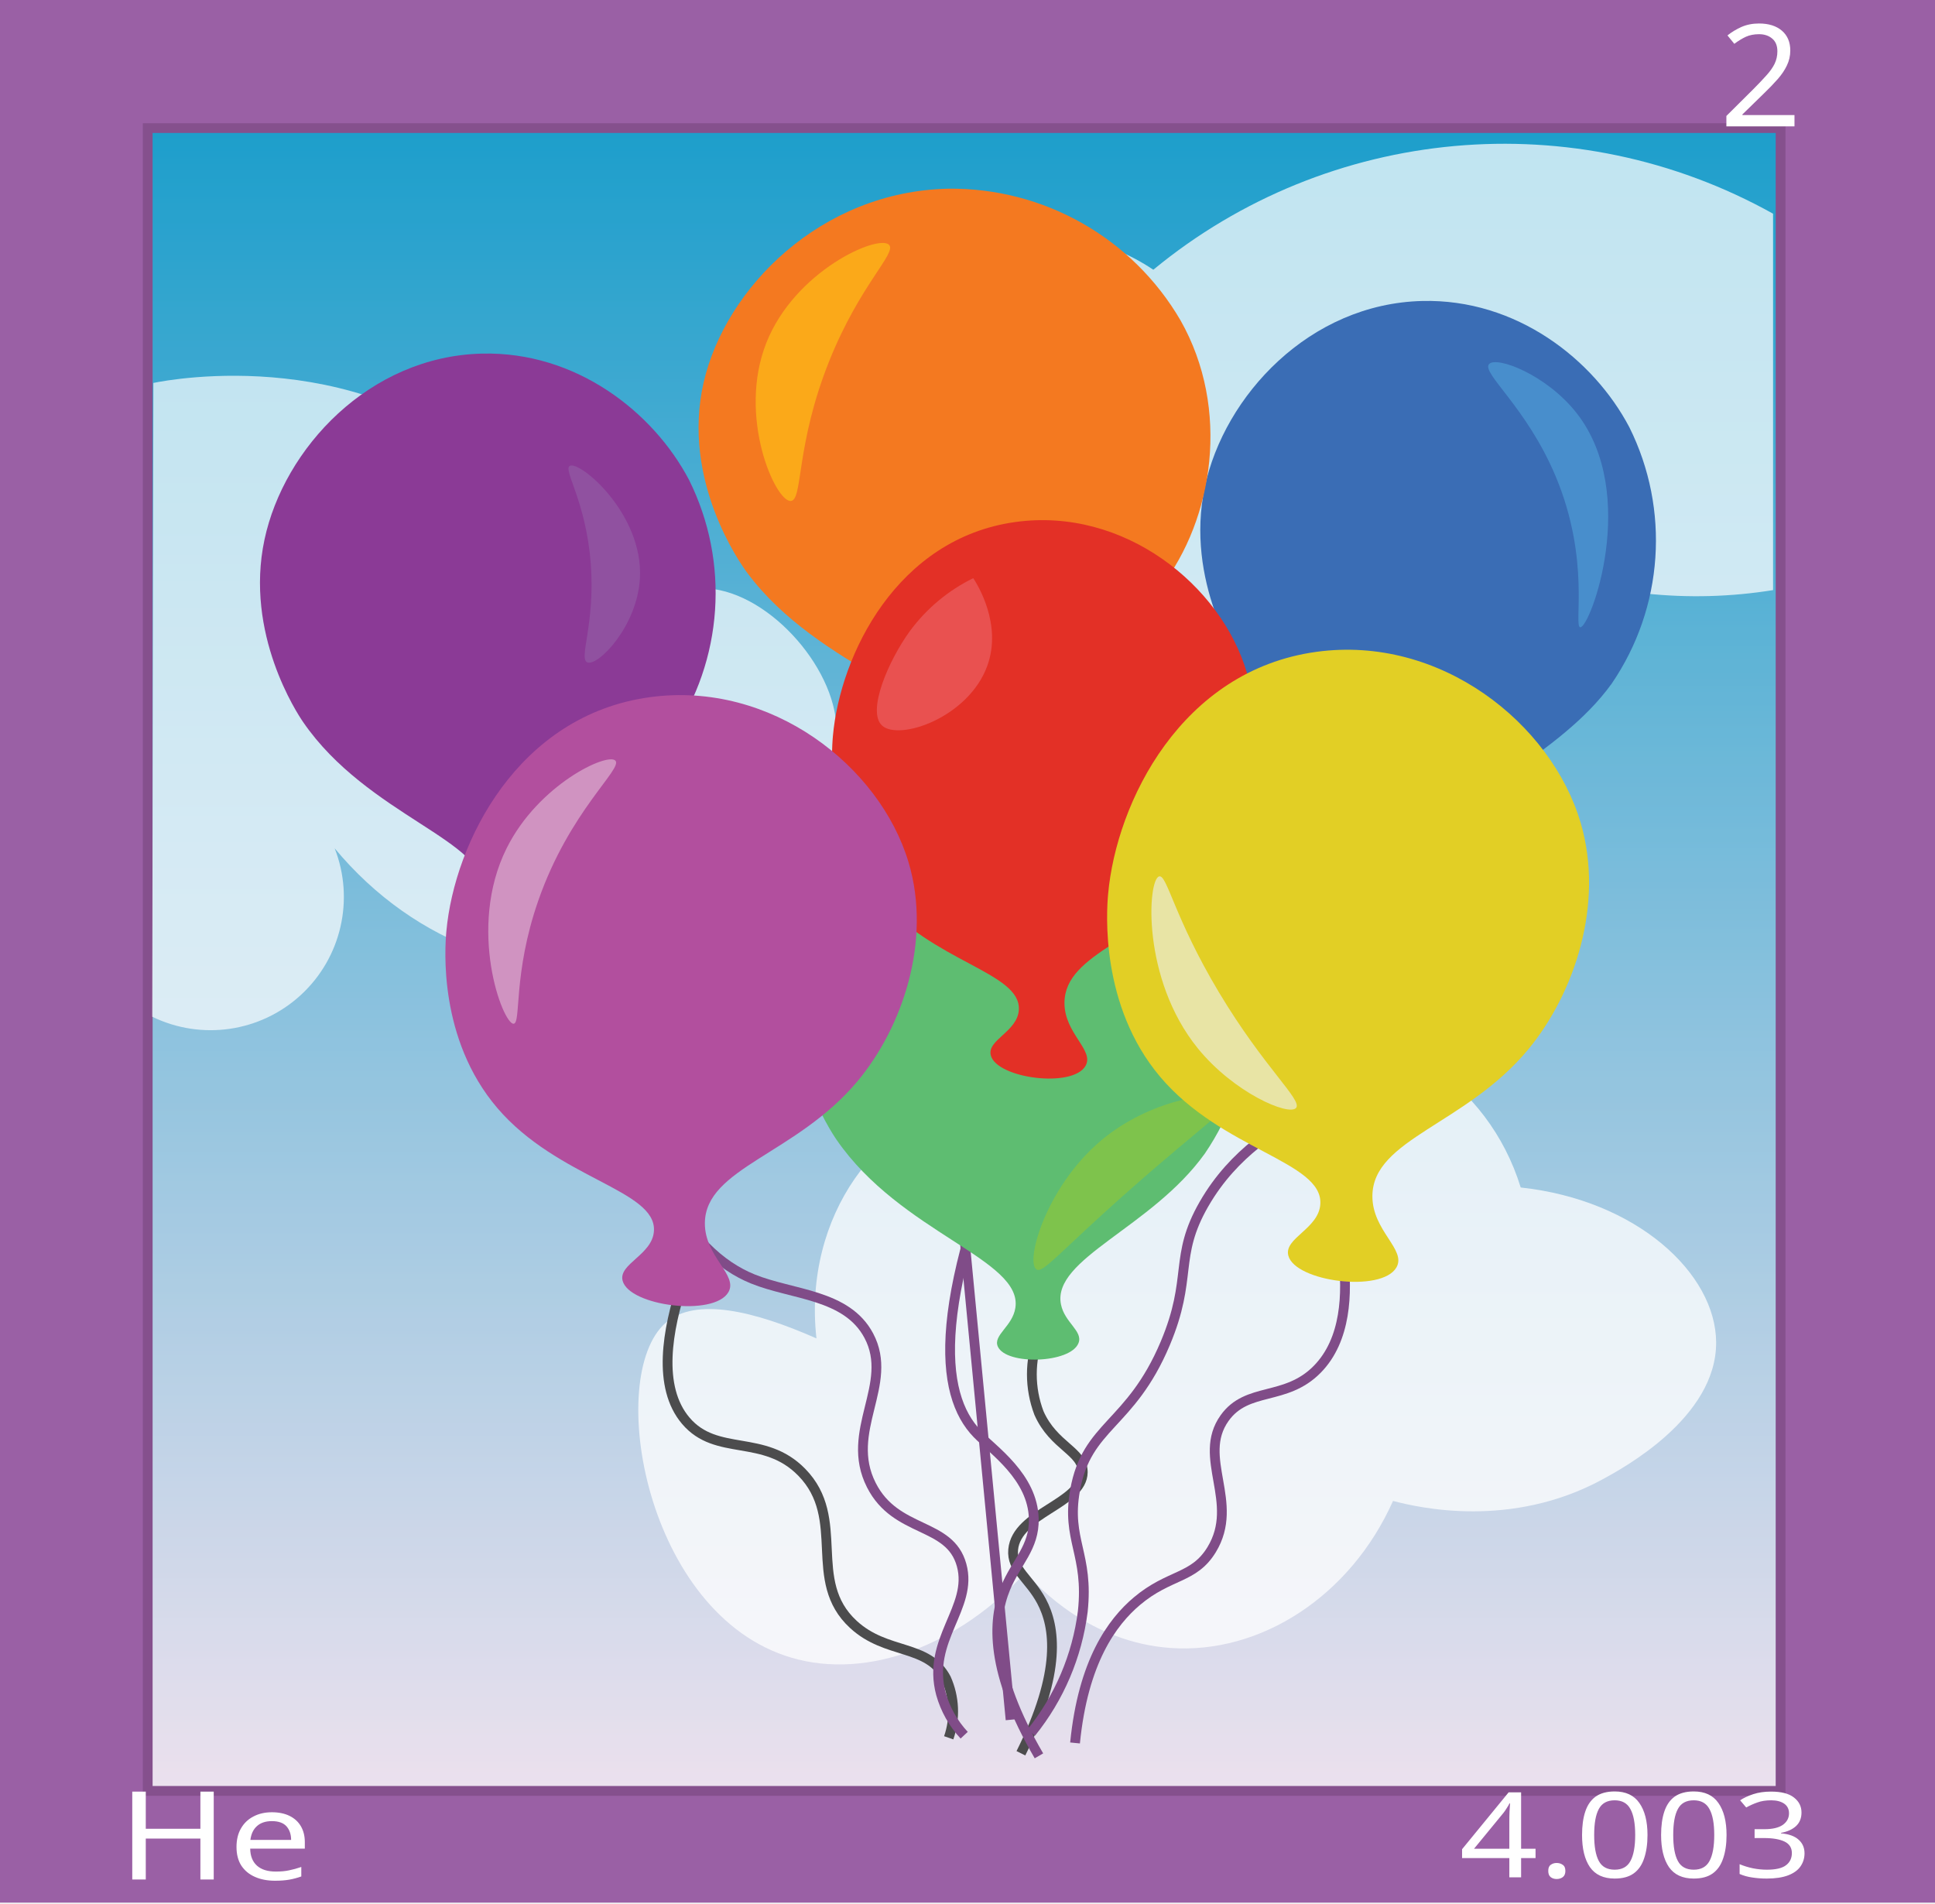
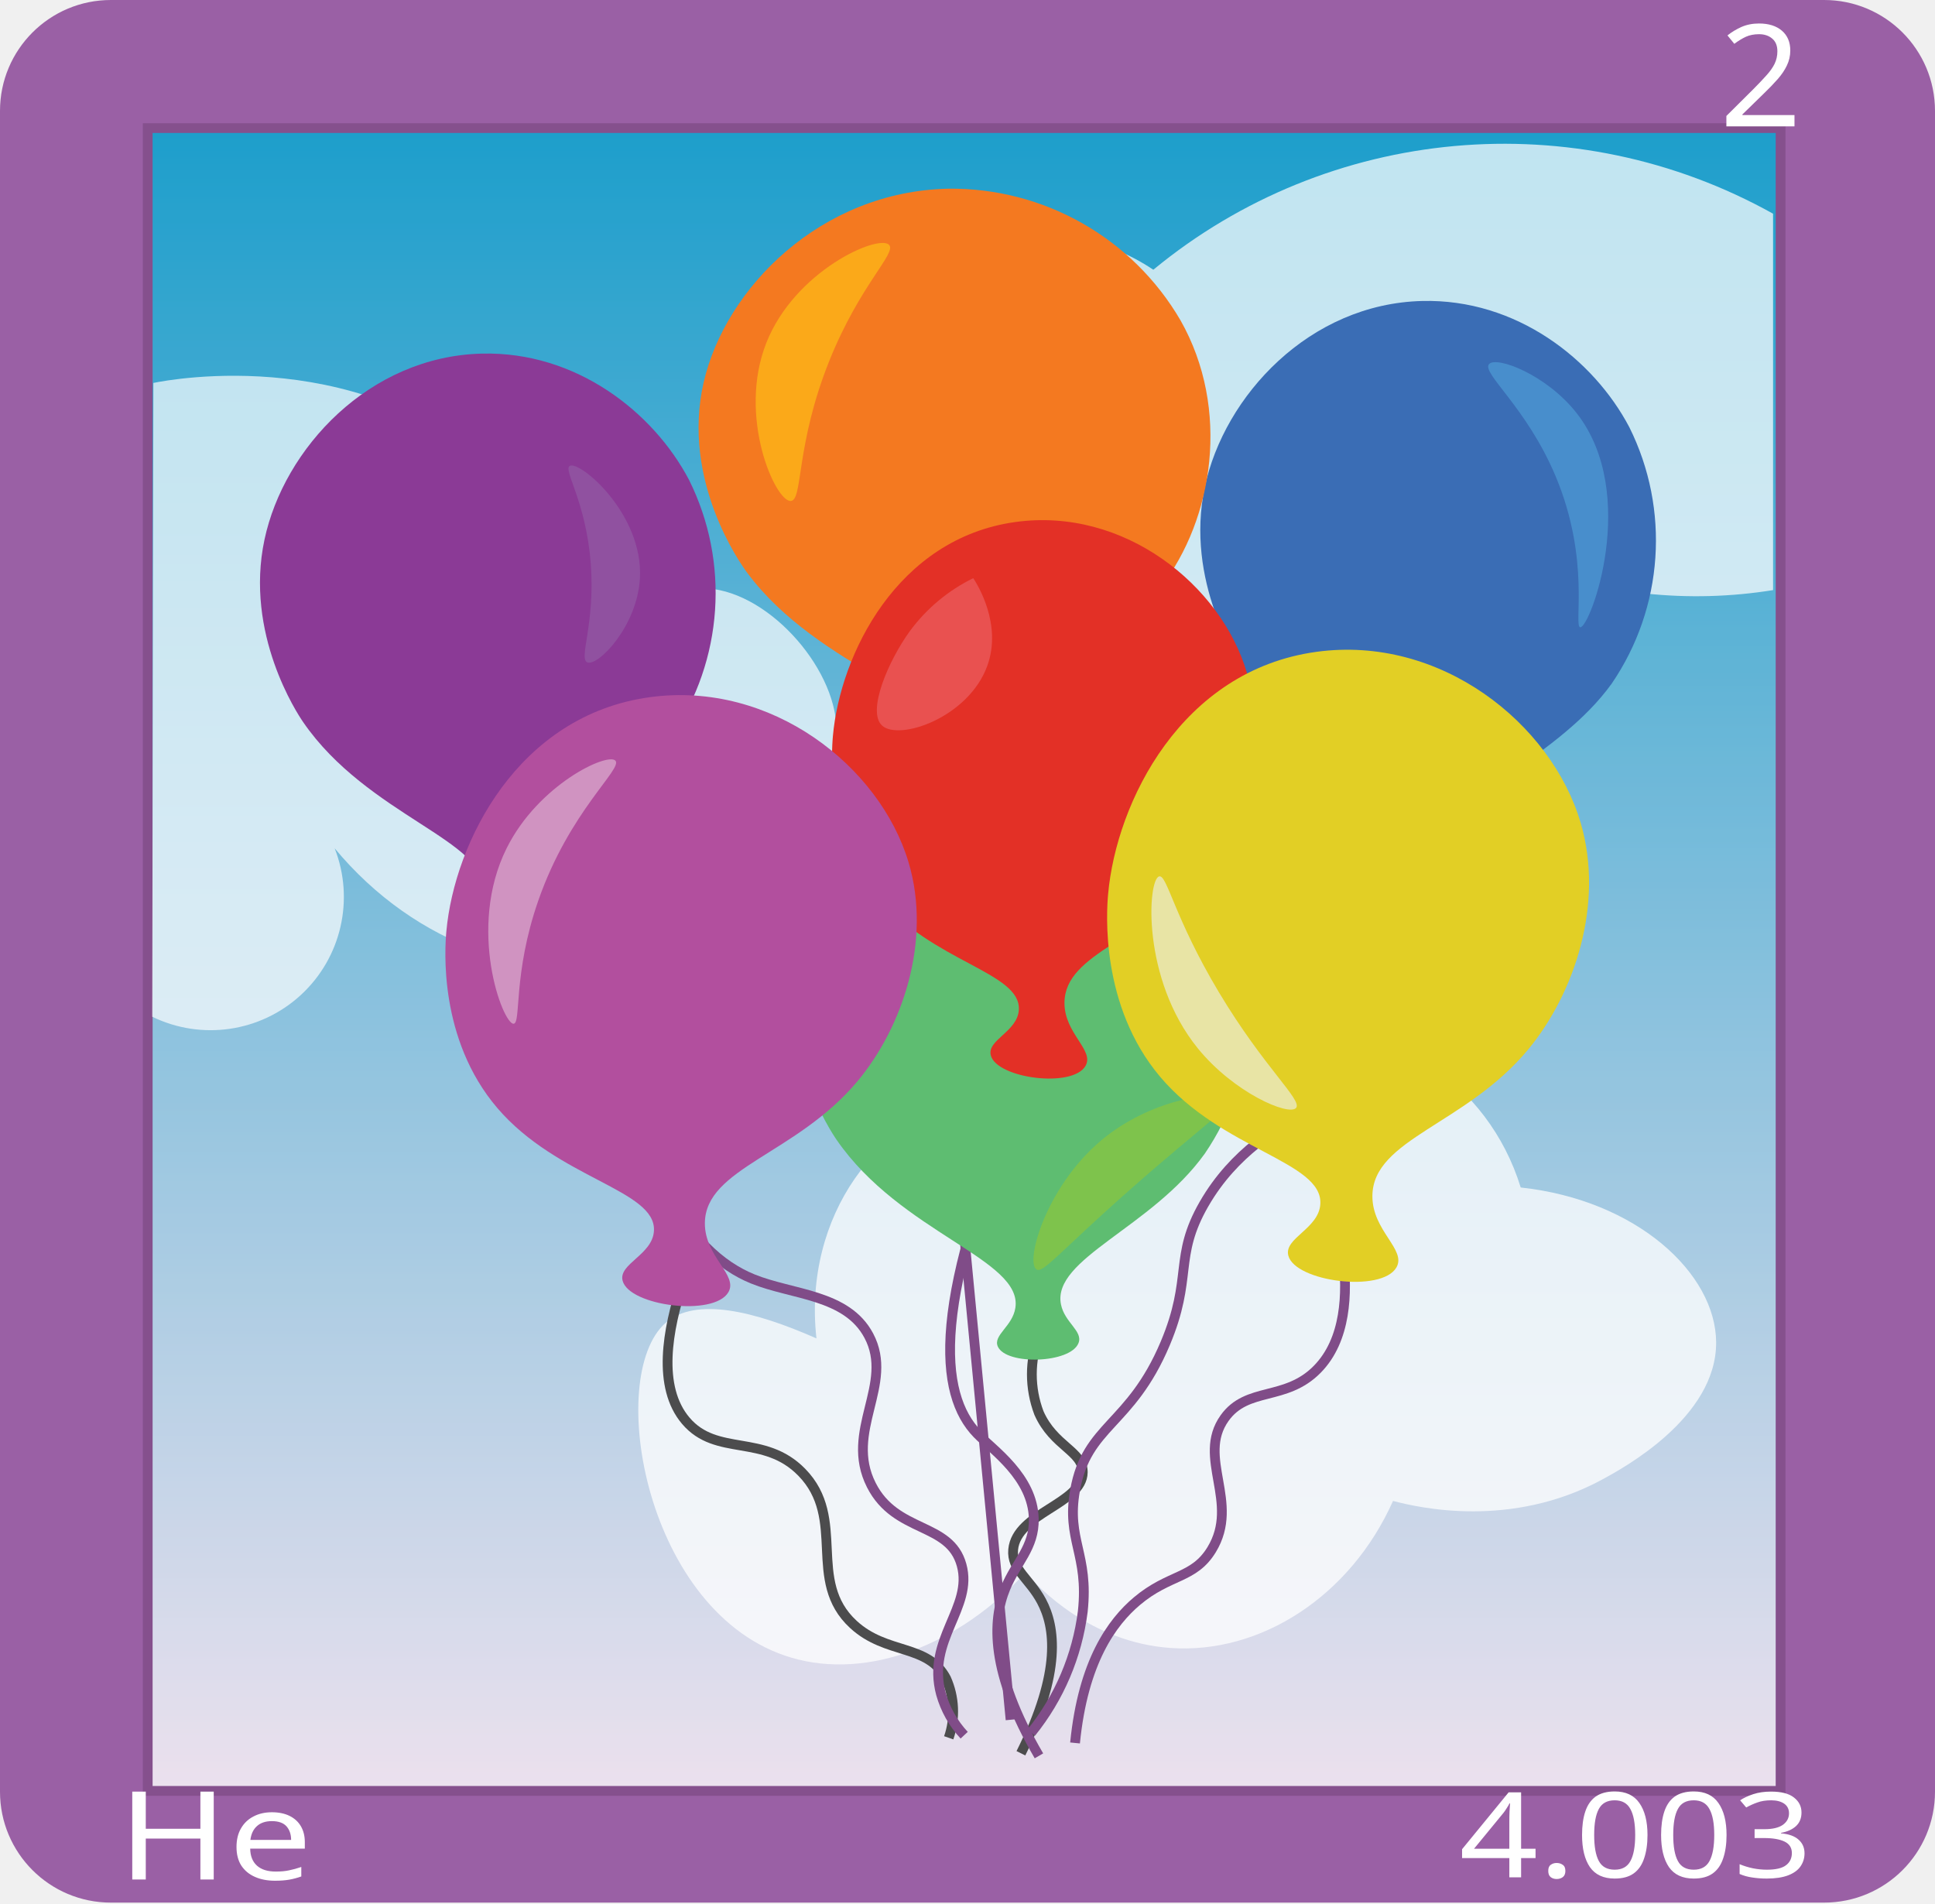
<svg xmlns="http://www.w3.org/2000/svg" id="Layer_1" data-name="Layer 1" viewBox="0 0 197.803 194.602">
  <defs>
    <style>.cls-1{fill:#9a60a5;stroke:#9a60a5;}.cls-1,.cls-10,.cls-2,.cls-9{stroke-miterlimit:10;}.cls-10,.cls-2{stroke:#804c88;}.cls-2{opacity:0.81;fill:url(#linear-gradient);}.cls-3{font-size:12.588px;}.cls-3,.cls-4,.cls-5,.cls-6,.cls-7,.cls-8{fill:#fff;}.cls-3,.cls-4,.cls-5{font-family:Ubuntu;}.cls-4{font-size:14.517px;}.cls-5{font-size:12.106px;}.cls-6{opacity:0.69;}.cls-7{opacity:0.75;}.cls-8{opacity:0.72;}.cls-10,.cls-9{fill:none;}.cls-9{stroke:#4c4c4d;}.cls-11{fill:#8b3a96;}.cls-12{fill:#5ebd71;}.cls-13{fill:#7ec34c;}.cls-14{fill:#3a6db5;}.cls-15{fill:#f47920;}.cls-16{fill:#e33026;}.cls-17{fill:#e2cf25;}.cls-18{fill:#b24f9e;}.cls-19{fill:#9051a0;}.cls-20{fill:#fba919;}.cls-21{fill:#d093c1;}.cls-22{fill:#488ecc;}.cls-23{fill:#e8e4a5;}.cls-24{fill:#e95150;}</style>
    <linearGradient id="linear-gradient" x1="135.86" y1="193.043" x2="305.841" y2="193.043" gradientUnits="userSpaceOnUse">
      <stop offset="0" stop-color="#fff" />
      <stop offset="1" stop-color="#00add4" />
    </linearGradient>
  </defs>
-   <rect class="cls-1" x="0.5" y="0.5" width="196.803" height="193.496" />
+   <rect class="cls-1" x="0.5" y="0.5" width="196.803" height="193.496" rx="10.835" ry="10.835" />
  <rect class="cls-2" x="135.86" y="109.584" width="169.981" height="166.918" transform="translate(-94.48436 318.9348) rotate(-90)" />
  <text class="cls-3" transform="translate(12.04454 192.1345) scale(1.21127 1)">He</text>
  <text class="cls-4" transform="translate(175.7617 12.91744) scale(1.01731 1)">2</text>
  <text class="cls-5" transform="translate(149.1672 191.9124) scale(1.16673 1)">4.003</text>
  <path class="cls-6" d="M137.97,134.105c1.834-.376,21.876-4.135,36.107,9.914A38.479,38.479,0,0,1,184.838,165.897c0.125-.768,1.485-8.523,6.815-10.401,6.187-2.18,14.03,4.858,15.781,11.477,2.644,9.992-7.713,22.369-19.368,25.824-10.876,3.224-23.328-1.187-31.563-11.119a13.622,13.622,0,0,1-18.651,17.216Q137.911,166.5,137.97,134.105Z" transform="translate(-122.2917 -94.95833)" />
  <path class="cls-7" d="M277.745,216.351c-3.333-10.827-13.684-17.37-23.536-15.823-7.683,1.206-14.17,7.193-16.614,15.229-0.422-.54-7.212-8.979-16.218-7.911-9.019,1.069-17.034,11.288-15.625,23.932-6.309-2.788-12.364-4.277-15.427-1.582-6.203,5.458-2.1,29.805,12.856,34.217,7.861,2.319,17.19-1.322,23.932-8.703,1.351,1.531,6.621,7.136,14.834,7.714,9.229,0.649,18.411-5.315,22.745-15.032,2.705,0.717,12.079,2.844,21.361-2.176,2.119-1.146,11.713-6.334,11.669-14.043C297.682,225.142,289.632,217.635,277.745,216.351Z" transform="translate(-122.2917 -94.95833)" />
  <path class="cls-8" d="M303.542,116.805a56.401,56.401,0,0,0-63.353,5.727c-9.936-6.652-22.17-3.025-25.95,4.653-2.786,5.659-1.026,13.611,4.653,19.149,0.618,3.866,2.536,11.866,8.948,15.928,9.874,6.254,27.812,1.526,39.909-15.033a50.527,50.527,0,0,0,22.773,8.404,49.221,49.221,0,0,0,13.02-.351V116.805Z" transform="translate(-122.2917 -94.95833)" />
  <path class="cls-9" d="M192.13,225.963c-1.651,4.971-2.661,10.781.264,14.23,3.148,3.713,7.979,1.3,11.858,5.27,4.665,4.775.417,11.069,5.27,15.548,3.413,3.149,7.596,1.959,9.487,5.534a8.237,8.237,0,0,1,.264,6.061" transform="translate(-122.2917 -94.95833)" />
  <path class="cls-9" d="M228.496,231.497a11.153,11.153,0,0,0,0,7.906c1.51,3.417,4.506,3.893,4.48,6.061-0.039,3.245-6.771,4.127-7.115,7.906-0.186,2.041,1.67,2.967,2.899,5.27,1.399,2.621,2.07,7.181-2.108,15.548" transform="translate(-122.2917 -94.95833)" />
  <path class="cls-10" d="M259.592,223.328c0.452,3.844.311,8.585-2.635,11.595-3.244,3.314-7.17,1.751-9.487,5.007-2.873,4.038,1.619,8.617-1.318,13.44-1.826,2.999-4.316,2.465-7.642,5.27-2.539,2.142-5.496,6.172-6.324,14.494" transform="translate(-122.2917 -94.95833)" />
  <path class="cls-10" d="M183.961,187.226c1.922,26.972,8.785,35.83,15.284,38.474,4.052,1.648,9.601,1.548,11.858,5.797,2.652,4.991-2.551,9.743.264,15.284,2.52,4.961,8.008,3.747,9.223,8.169,1.202,4.373-3.605,7.598-2.108,13.176a10.267,10.267,0,0,0,2.372,4.216" transform="translate(-122.2917 -94.95833)" />
  <path class="cls-10" d="M227.706,204.355c-10.595,23.781-9.343,33.211-5.534,37.156,1.623,1.681,5.691,4.417,5.797,8.696,0.074,2.96-1.803,4.444-2.899,7.115-1.356,3.303-1.574,8.56,3.426,17.129" transform="translate(-122.2917 -94.95833)" />
  <line class="cls-10" x1="92.501" y1="63.017" x2="103.306" y2="175.804" />
  <path class="cls-10" d="M264.335,165.09c2.224,29.079-3.326,39.673-9.223,43.744-2.034,1.404-6.615,3.763-9.75,9.223-3.116,5.428-1.116,7.498-3.953,14.23-3.561,8.45-8.029,8.313-9.223,15.021-0.905,5.082,1.422,6.503.791,12.385a24.667,24.667,0,0,1-5.27,12.385" transform="translate(-122.2917 -94.95833)" />
  <path class="cls-11" d="M171.567,185.982c0.783-4.985-11.72-7.639-18.292-17.216-0.563-.82-6.002-9.005-3.945-18.651,1.985-9.311,10.687-18.733,22.237-19.009,9.602-.23,17.5,5.949,21.162,12.912a25.956,25.956,0,0,1-1.793,26.183c-5.441,7.592-15.645,10.748-14.705,15.423,0.374,1.862,2.267,2.721,1.793,3.945-0.81,2.094-7.395,2.289-8.249.359C169.261,188.769,171.269,187.878,171.567,185.982Z" transform="translate(-122.2917 -94.95833)" />
  <path class="cls-12" d="M226.085,228.664c0.783-4.985-11.72-7.639-18.292-17.216-0.563-.82-6.002-9.005-3.945-18.651,1.985-9.311,10.687-18.733,22.237-19.009,9.602-.23,17.5,5.949,21.162,12.912a25.956,25.956,0,0,1-1.793,26.183c-5.441,7.592-15.645,10.748-14.705,15.423,0.374,1.862,2.267,2.721,1.793,3.945-0.81,2.094-7.395,2.289-8.249.359C223.778,231.451,225.787,230.56,226.085,228.664Z" transform="translate(-122.2917 -94.95833)" />
  <path class="cls-13" d="M247.605,207.503c0.409,0.825-2.183,2.351-9.684,8.967-7.479,6.596-9.008,8.701-9.684,8.249-1.185-.792,1.083-8.897,7.173-13.629C240.382,207.226,247.01,206.302,247.605,207.503Z" transform="translate(-122.2917 -94.95833)" />
  <path class="cls-14" d="M267.69,180.602c0.783-4.985-11.72-7.639-18.292-17.216-0.563-.82-6.002-9.005-3.945-18.651,1.985-9.311,10.687-18.733,22.237-19.009,9.602-.23,17.5,5.949,21.162,12.912a25.956,25.956,0,0,1-1.793,26.183c-5.441,7.592-15.645,10.748-14.705,15.423,0.374,1.862,2.267,2.721,1.793,3.945-0.81,2.094-7.395,2.289-8.249.359C265.384,183.389,267.393,182.498,267.69,180.602Z" transform="translate(-122.2917 -94.95833)" />
  <path class="cls-15" d="M219.197,171.415c0.88-5.193-13.164-7.958-20.545-17.935-0.632-.855-6.742-9.38-4.431-19.429,2.23-9.699,12.004-19.515,24.977-19.803A27.116,27.116,0,0,1,242.965,127.7c5.138,9.061,3.369,20.309-2.014,27.275-6.111,7.909-17.572,11.197-16.517,16.066,0.42,1.94,2.546,2.835,2.014,4.11-0.91,2.181-8.305,2.385-9.266.374C216.606,174.318,218.862,173.39,219.197,171.415Z" transform="translate(-122.2917 -94.95833)" />
  <path class="cls-16" d="M212.097,186.7c-5.389-6.434-4.804-14.915-4.663-16.499,0.744-8.335,6.568-20.205,18.651-21.879,11.124-1.541,21.045,6.462,23.672,15.423,2.16,7.368-.588,15.462-4.663,20.444-5.604,6.853-13.954,8.107-13.988,13.271-0.021,3.152,3.076,4.843,2.152,6.456-1.324,2.312-9.083,1.285-9.684-1.076-0.402-1.581,2.748-2.416,2.869-4.663C226.651,194.34,217.647,193.328,212.097,186.7Z" transform="translate(-122.2917 -94.95833)" />
  <path class="cls-17" d="M240.888,205.036c-6.15-7.283-5.482-16.883-5.321-18.676,0.849-9.435,7.496-22.871,21.285-24.766,12.695-1.744,24.018,7.314,27.016,17.458,2.465,8.34-.671,17.502-5.321,23.142-6.396,7.757-15.925,9.177-15.964,15.022-0.024,3.568,3.51,5.482,2.456,7.308-1.511,2.617-10.366,1.455-11.052-1.218-0.459-1.79,3.136-2.735,3.275-5.278C257.498,213.683,247.223,212.538,240.888,205.036Z" transform="translate(-122.2917 -94.95833)" />
  <path class="cls-18" d="M173.125,208.221c-6.015-7.041-5.363-16.321-5.205-18.054,0.83-9.121,7.332-22.109,20.82-23.941,12.418-1.686,23.493,7.071,26.426,16.876,2.411,8.062-.656,16.919-5.205,22.371-6.256,7.499-15.577,8.871-15.615,14.521-0.023,3.449,3.434,5.299,2.402,7.064-1.478,2.53-10.14,1.406-10.81-1.177-0.449-1.73,3.067-2.644,3.203-5.102C189.372,216.58,179.321,215.473,173.125,208.221Z" transform="translate(-122.2917 -94.95833)" />
  <path class="cls-19" d="M180.534,142.583c1-.578,7.526,4.881,7.173,11.477-0.264,4.942-4.311,9.057-5.38,8.608-0.911-.383.816-3.878,0.359-10.043C182.211,146.221,179.827,142.992,180.534,142.583Z" transform="translate(-122.2917 -94.95833)" />
  <path class="cls-20" d="M213.173,119.987c-1.084-1.113-9.642,2.639-12.553,10.043-2.959,7.524.931,16.234,2.511,16.14,1.257-.075.466-5.693,3.945-14.347C210.218,124.007,213.986,120.822,213.173,119.987Z" transform="translate(-122.2917 -94.95833)" />
  <path class="cls-21" d="M185.196,172.712c-0.823-.844-7.874,2.442-11.119,8.967-4.077,8.198-.389,17.979.717,17.933,0.792-.033-0.084-5.083,2.511-12.553C180.503,177.853,185.997,173.533,185.196,172.712Z" transform="translate(-122.2917 -94.95833)" />
  <path class="cls-22" d="M274.505,132.182c0.742-.858,5.874,1.063,8.967,5.021,6.447,8.252,1.375,21.951.359,21.879-0.713-.051,1.084-6.844-2.511-15.423C278.348,136.567,273.719,133.092,274.505,132.182Z" transform="translate(-122.2917 -94.95833)" />
  <path class="cls-23" d="M240.79,184.548c-1.195.289-1.82,10.472,3.945,17.575,3.707,4.567,9.312,6.945,10.043,6.097,0.686-.796-3.241-4.063-7.891-11.836C242.316,188.742,241.596,184.353,240.79,184.548Z" transform="translate(-122.2917 -94.95833)" />
  <path class="cls-24" d="M221.781,154.061a17.777,17.777,0,0,0-6.456,5.38c-2.216,3.036-4.442,8.238-2.869,9.684,1.747,1.607,8.845-.816,10.76-6.097C224.763,158.761,222.185,154.68,221.781,154.061Z" transform="translate(-122.2917 -94.95833)" />
</svg>
